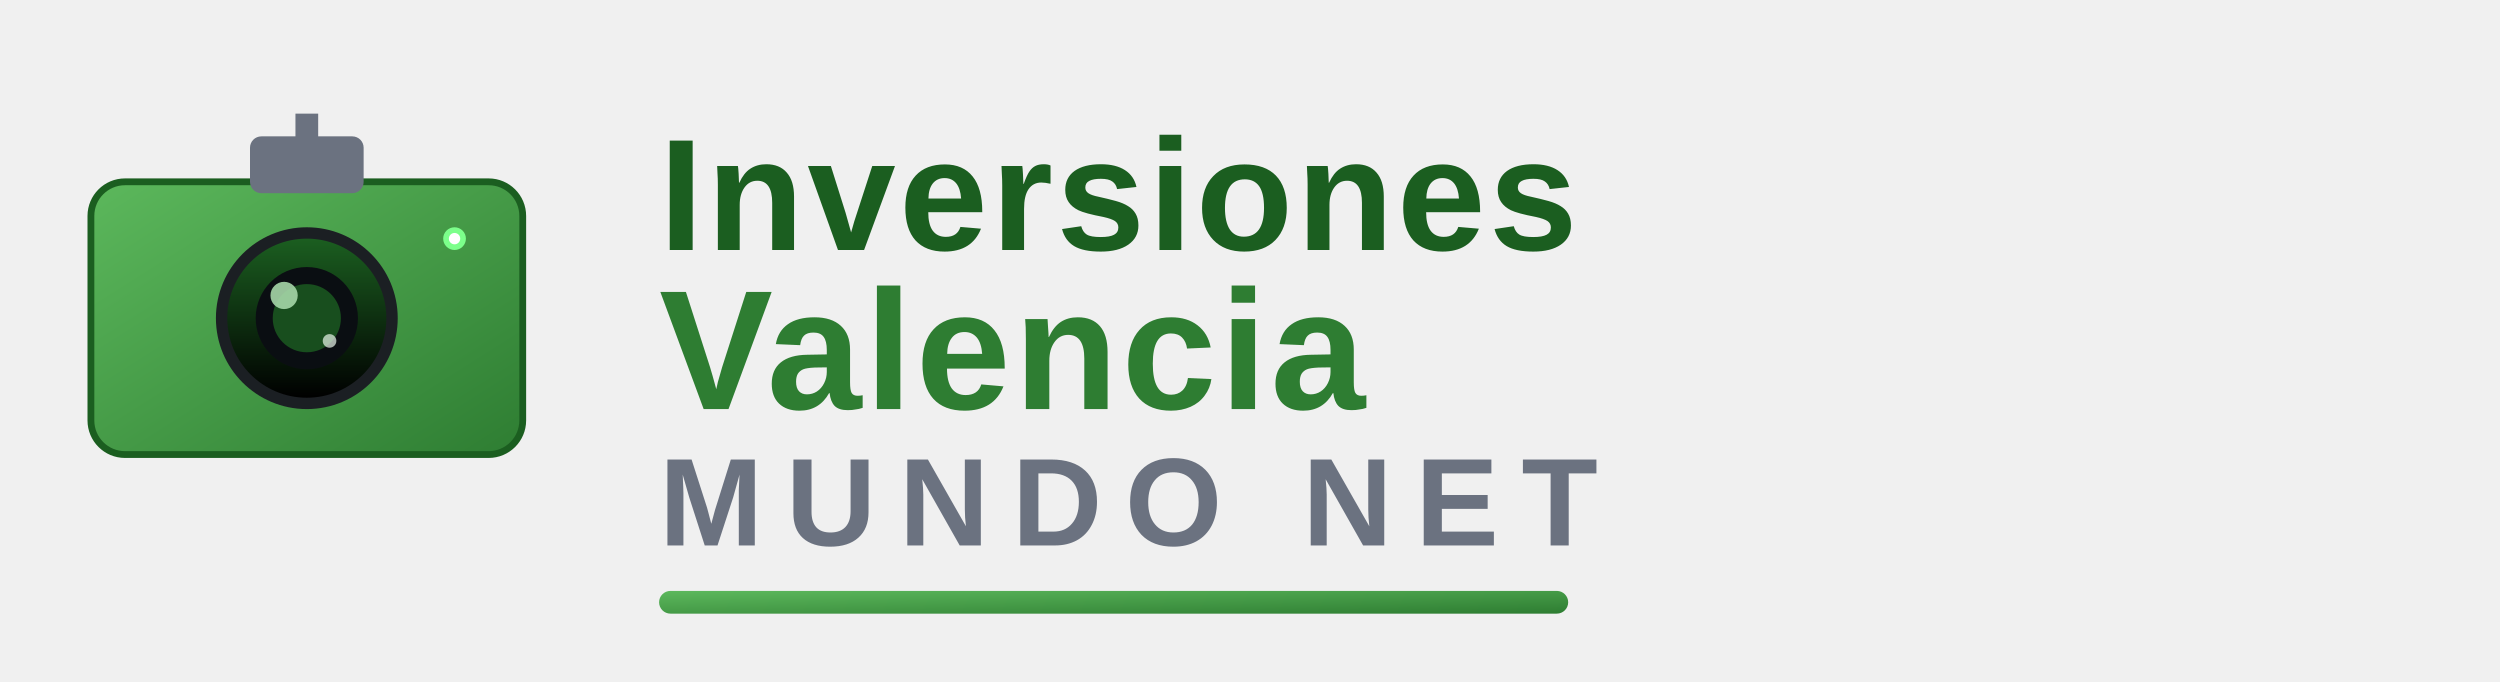
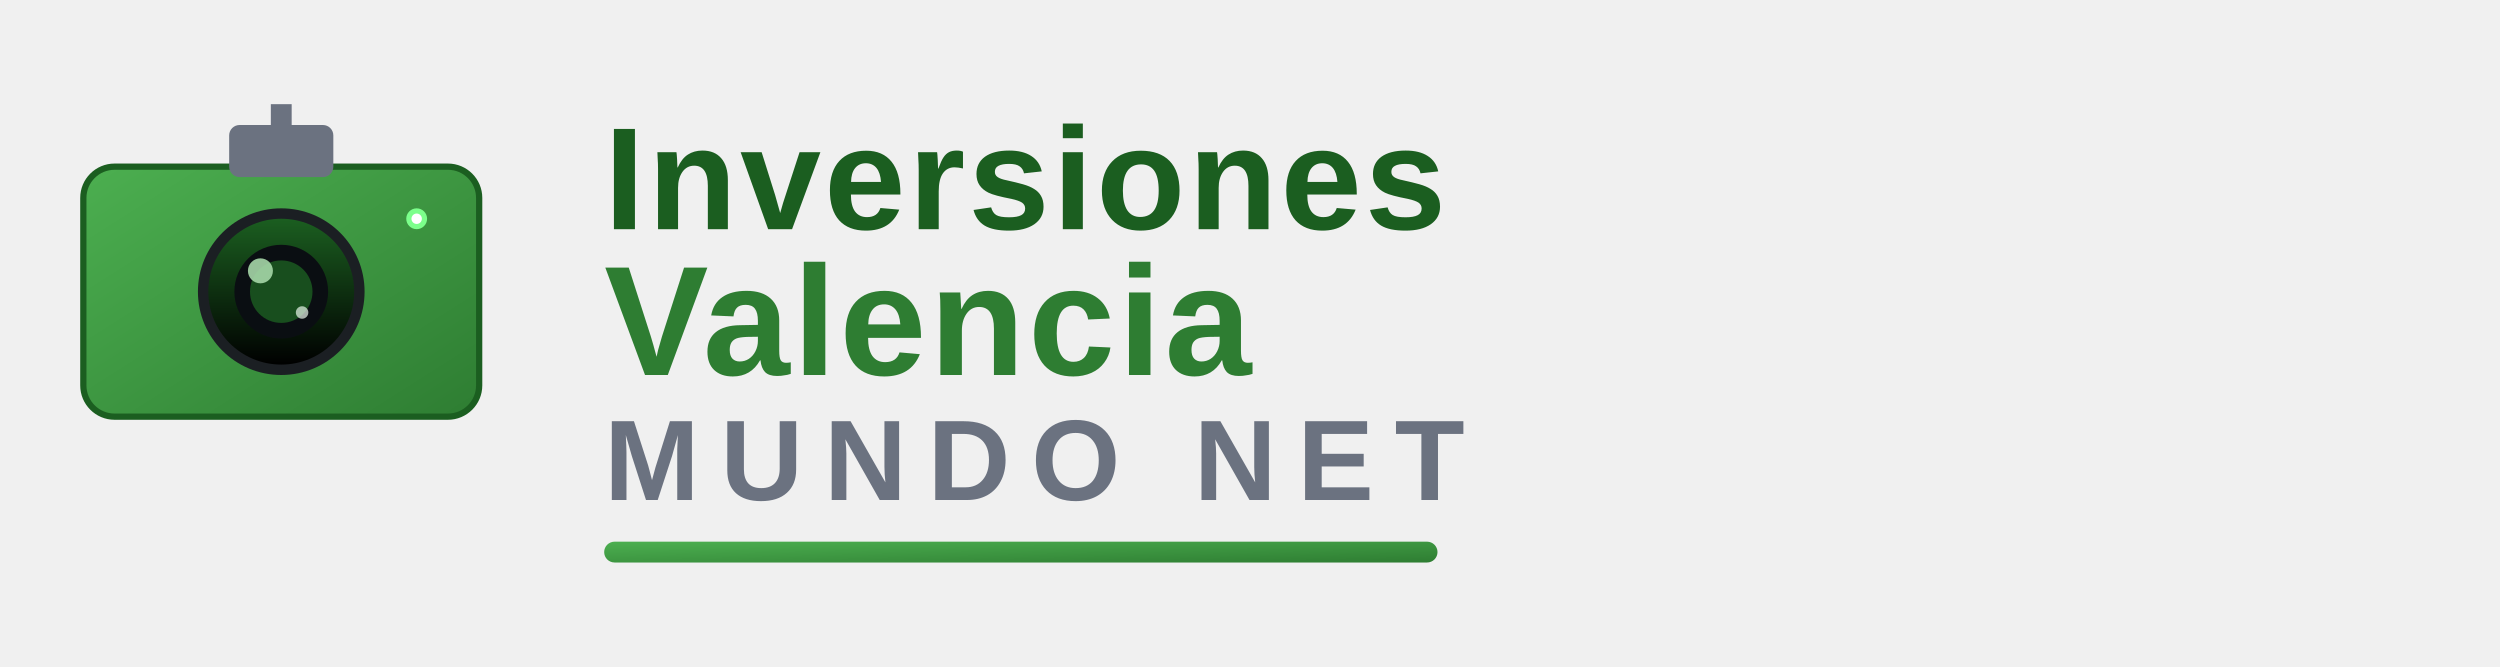
- <svg xmlns="http://www.w3.org/2000/svg" width="220" height="60" viewBox="0 0 220 60" fill="none" role="img" aria-label="Inversiones Valencia Mundo Net">
+ <svg xmlns="http://www.w3.org/2000/svg" width="240" height="64" viewBox="0 0 240 64" fill="none" role="img" aria-label="Inversiones Valencia Mundo Net - Instalación de Cámaras de Seguridad">
  <defs>
    <linearGradient id="ivmnGreenGrad" x1="0" y1="0" x2="1" y2="1">
-       <stop offset="0%" stop-color="#5CB85C" />
+       <stop offset="0%" stop-color="#4CAF50" />
      <stop offset="100%" stop-color="#2E7D32" />
    </linearGradient>
    <linearGradient id="ivmnLensGrad" x1="0" y1="0" x2="0" y2="1">
      <stop offset="0%" stop-color="#1B5E20" />
      <stop offset="100%" stop-color="#000000" />
    </linearGradient>
  </defs>
  <g transform="translate(8, 10)">
    <rect x="0" y="6" width="38" height="24" rx="3" fill="url(#ivmnGreenGrad)" />
    <rect x="0" y="6" width="38" height="24" rx="3" fill="none" stroke="#1B5E20" stroke-width="0.6" />
    <rect x="14" y="2" width="10" height="5" rx="1" fill="#6B7280" />
    <rect x="18" y="0" width="2" height="3" fill="#6B7280" />
    <circle cx="19" cy="18" r="8" fill="#1B1F23" />
    <circle cx="19" cy="18" r="7" fill="url(#ivmnLensGrad)" />
    <circle cx="19" cy="18" r="4.5" fill="#0A0E12" />
    <circle cx="19" cy="18" r="3" fill="#1B5E20" opacity="0.8" />
    <circle cx="17" cy="16" r="1.2" fill="#A5D6A7" opacity="0.9" />
    <circle cx="21" cy="20" r="0.6" fill="#E8F5E9" opacity="0.7" />
    <circle cx="32" cy="11" r="1" fill="#7CFF8B" />
    <circle cx="32" cy="11" r="0.5" fill="#FFFFFF" />
  </g>
  <g transform="translate(58, 0)" font-family="'Segoe UI', 'Helvetica Neue', Arial, sans-serif">
    <text x="0" y="22" font-size="14" font-weight="700" fill="#1B5E20" letter-spacing="0.3">
      <tspan x="0" dy="0">Inversiones</tspan>
      <tspan x="0" dy="14" font-size="15" fill="#2E7D32">Valencia</tspan>
    </text>
    <text x="0" y="48" font-size="11" font-weight="600" fill="#6B7280" letter-spacing="2">
      MUNDO NET
    </text>
    <rect x="0" y="52" width="80" height="2" rx="1" fill="url(#ivmnGreenGrad)" />
  </g>
</svg>
